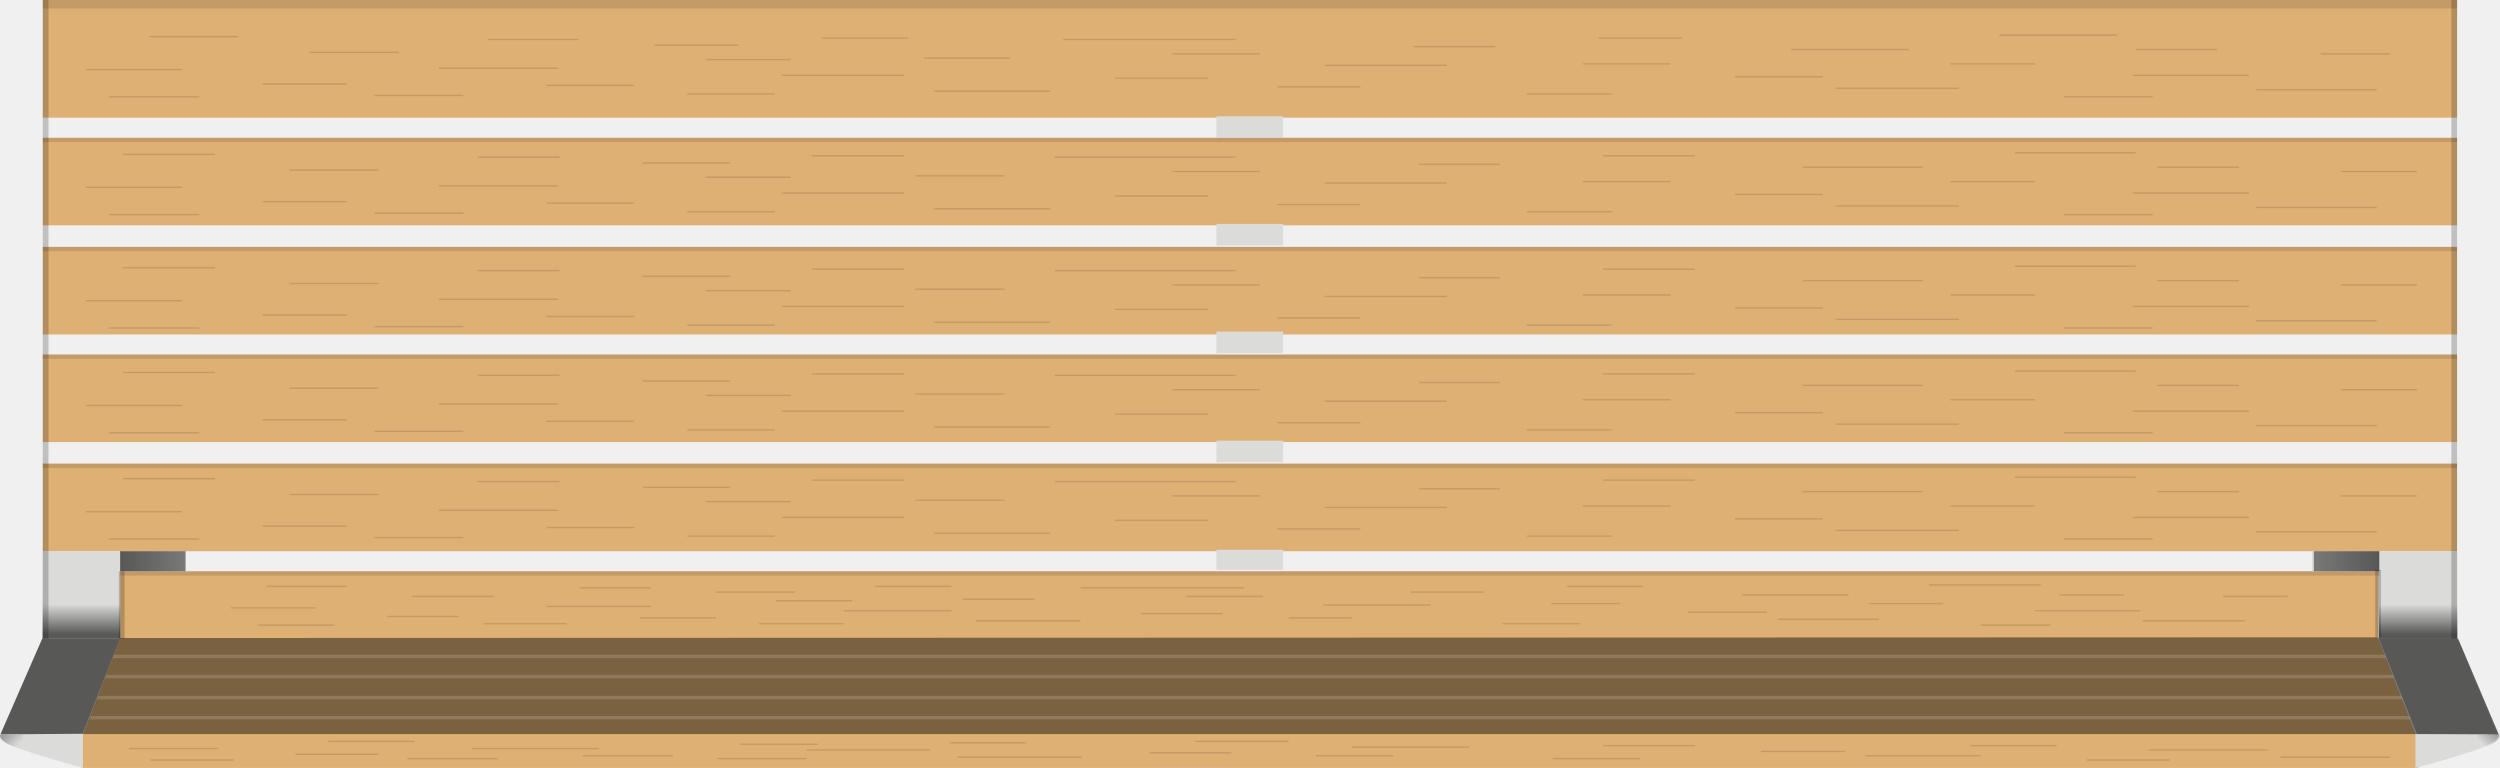
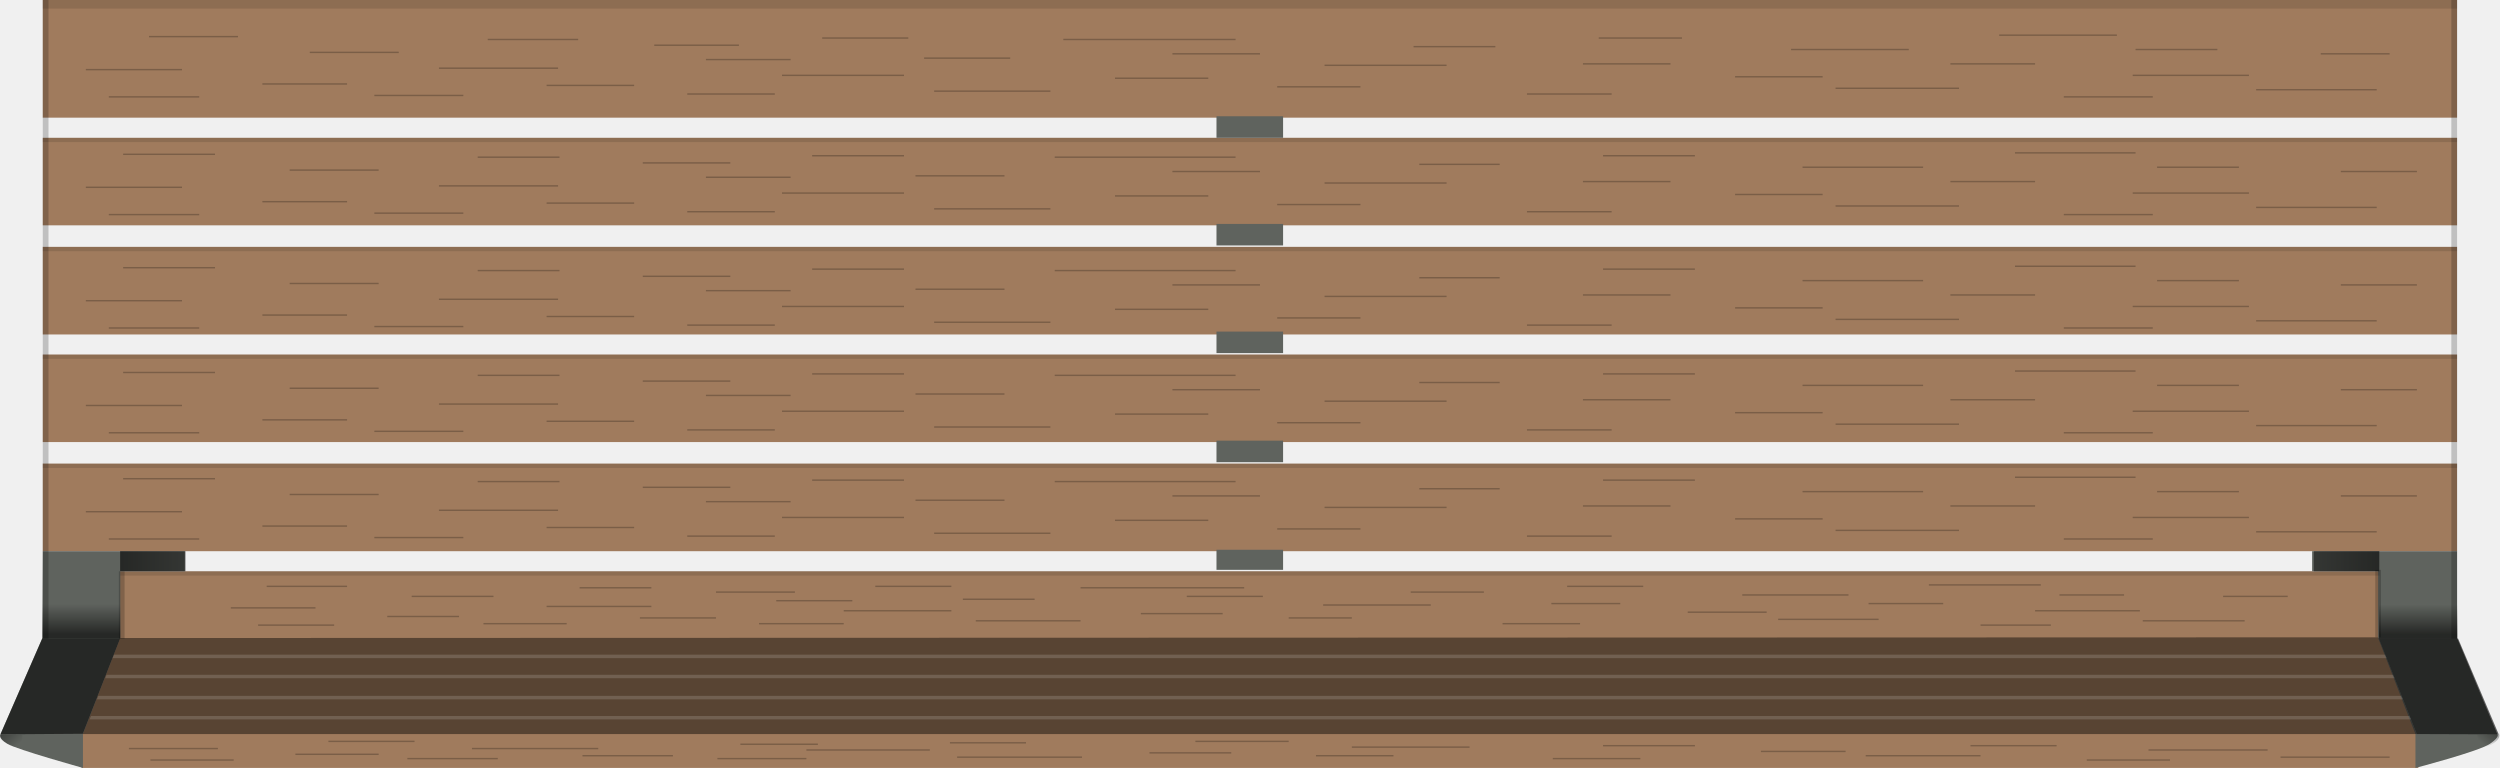
<svg xmlns="http://www.w3.org/2000/svg" xmlns:xlink="http://www.w3.org/1999/xlink" viewBox="0 0 1741.7 535">
  <defs>
-     <style>.a,.g{fill:#fff;}.a{fill-opacity:0;}.b{fill:#deb074;}.c{fill:#dbdbda;}.d{opacity:0.45;}.e{opacity:0.15;}.f,.p,.q{fill:none;}.g{opacity:0.15;}.h{fill:url(#a);}.i{opacity:0.6;}.j{fill:url(#b);}.k{opacity:0.12;}.l{fill:url(#c);}.m{fill:url(#d);}.n{fill:url(#e);}.o{fill:url(#f);}.p,.q{stroke:#000;stroke-miterlimit:10;isolation:isolate;}.p{stroke-width:4px;opacity:0.2;}.q{opacity:0.12;}</style>
+     <style>.a,.g{fill:#fff;}.a{fill-opacity:0;}.b{fill:#A07B5D;}.c{fill:#5F635E;}.d{opacity:0.45;}.e{opacity:0.15;}.f,.p,.q{fill:none;}.g{opacity:0.15;}.h{fill:url(#a);}.i{opacity:0.6;}.j{fill:url(#b);}.k{opacity:0.12;}.l{fill:url(#c);}.m{fill:url(#d);}.n{fill:url(#e);}.o{fill:url(#f);}.p,.q{stroke:#000;stroke-miterlimit:10;isolation:isolate;}.p{stroke-width:4px;opacity:0.2;}.q{opacity:0.24;}</style>
    <linearGradient id="a" x1="3276.5" y1="346.89" x2="3322.1" y2="346.89" gradientTransform="matrix(-1, 0, 0, 1, 3405.83, 44.11)" gradientUnits="userSpaceOnUse">
      <stop offset="0" stop-opacity="0.45" />
      <stop offset="1" stop-opacity="0.6" />
    </linearGradient>
    <linearGradient id="b" x1="1748.2" y1="346.89" x2="1793.8" y2="346.89" gradientTransform="matrix(-1, 0, 0, 1, 3405.83, 44.11)" gradientUnits="userSpaceOnUse">
      <stop offset="0" stop-opacity="0.6" />
      <stop offset="1" stop-opacity="0.45" />
    </linearGradient>
    <linearGradient id="c" x1="3349.05" y1="376.72" x2="3349.05" y2="397.73" gradientTransform="matrix(-1, 0, 0, 1, 3405.83, 44.11)" gradientUnits="userSpaceOnUse">
      <stop offset="0" stop-opacity="0" />
      <stop offset="1" stop-opacity="0.6" />
    </linearGradient>
    <linearGradient id="d" x1="1721.1" y1="376.89" x2="1721.1" y2="397.9" xlink:href="#c" />
    <linearGradient id="e" x1="1677.02" y1="473.7" x2="1667.13" y2="463.63" gradientTransform="matrix(-1, 0, 0, 1, 3405.83, 44.11)" gradientUnits="userSpaceOnUse">
      <stop offset="0" stop-opacity="0" />
      <stop offset="1" stop-opacity="0.35" />
    </linearGradient>
    <linearGradient id="f" x1="2782.33" y1="474.38" x2="2771.9" y2="463.76" gradientTransform="translate(-2769.1 44.1)" xlink:href="#e" />
  </defs>
  <rect class="a" x="1.8" width="1740" height="535" />
  <path class="b" d="M1711.8,82H29.8V0h1682Zm0,302H29.8V323h1682Zm0-76H29.8V247h1682Zm0-75H29.8V172h1682Zm0-76H29.8V96h1682Zm-53.3,241H82.8v45.7l-26,67.7V535h1628V511.4L1659,444Z" />
  <path class="c" d="M29.5,444.5.3,511.6s-1.8,2.6,4.8,6.6S57.8,535,57.8,535V511.4l26-66.9V398h45V384h-99" />
  <path class="c" d="M1711.8,384h-101v14h46v46.5l26,66.9V535s44.4-11.6,51.9-16.8,5.1-6.8,5.1-6.8l-28-66.9" />
  <path class="c" d="M893.9,397H847.5V383h46.4Zm0-75H847.5V307h46.4Zm0-76H847.5V231h46.4Zm0-75H847.5V156h46.4Zm0-75H847.5V81h46.4Z" />
  <g class="d">
    <polygon points="57.7 511.4 83.8 444.5 1657 444 1683.7 511.4 57.7 511.4" />
  </g>
  <g class="e">
    <line class="f" x1="1657.3" y1="444.5" x2="1693.4" y2="518.4" />
  </g>
  <path class="g" d="M62.4,501.2l1-2.4H1678.6l1.4,2.4Zm5.1-14,1-2.4H1672.9l1.3,2.4Zm5.8-14.7.9-2.4H1667.1l1.3,2.4Zm5.1-14,.9-2.4H1661.7l1.2,2.4Z" />
  <rect class="h" x="83.7" y="384" width="45.6" height="14" />
  <g class="i">
    <polygon points="57.7 511.2 0.3 511.6 29.5 444.8 83.7 444.8 57.7 511.2" />
  </g>
  <g class="i">
    <polygon points="1683.7 511.4 1740.8 511.6 1712.5 444.9 1657.3 444.9 1683.7 511.4" />
  </g>
  <rect class="j" x="1612" y="384" width="45.6" height="14" />
  <path class="k" d="M1711.8,6H29.8V0h1682Zm0,320H29.8v-3h1682Zm0-76H29.8v-3h1682Zm0-75H29.8v-3h1682Zm0-76H29.8V96h1682Zm-54,302H83.8v-3h1574Z" />
  <rect class="l" x="29.7" y="420.8" width="54.1" height="24" />
  <rect class="m" x="1657.4" y="421" width="54.6" height="24" />
  <path class="n" d="M1727.6,522.2s15.3-4.8,13.5-10.7l-15.3.3Z" />
  <path class="o" d="M15.4,522.2s-17.5-5-15.1-10.3H15.6Z" />
  <path class="p" d="M31.8,445V0m53,398v47m1625,0V0m-53,444V397" />
  <path class="q" d="M1683.8,345.5h-53m-64,15h-81m-146-18h-84m109,27h-86m209-37h-84m252,38h-84m-840,1h-81m-409-5h-59m-33-33h-64m178,11h-62m307-5h-61m103,10h-59m-102-14h-57m297-1h-64m134,14h-62m240-3h-61m25,17h-65m-454,12h-62m1009-13h-61m-767,6h-61m159,6h-61m-352-17h-67m79,19h-63m1047-2h-59m117-39h-64m301,18h-59m-195,0h-61m397,23h-62m-393-35h-56m571,2h-57m-555,26h-58m-29-33h-126m-105,25h-85m463-7h-85m-534,2h-83m1288,60h-45m-58,10h-73m-130-11h-74m95,17h-70m183-24h-78m220,25h-71m-740,0h-73m-360-3h-50m-28-21h-56m158,7h-57m267-3h-55m95,6h-53m-87-9h-50m259-1h-53m111,9h-50m209-2h-53m25,12h-57m-400,7h-58m894-8h-55m-677,4h-53m142,4h-59m-309-11h-59m72,12h-53m921-1h-54m98-26h-53m262,12h-52m-173,0h-48m348,15h-49m-346-23h-51m497,2h-45m-493,16h-44m-31-21h-114m-90,16h-75m409-4h-75m-468,1h-73m1199,100h-83m-117,4h-80m365,1h-76m-835,0h-87m-403-2h-58m83-9h-60m341,2h-54m199-1h-53m236-1h-65m25,8h-57m-454,4h-63m1002-5h-59m-758,3h-63m156,2h-62m-348-7h-62m73,8h-58m1038-1h-61m351-9h-60m-192,0h-64m395,10h-58m-483-3h-54m-269-4h-86m462-2h-82m-525,1h-88m1355-250h-53m-64,15h-81m-146-18h-84m109,27h-86m209-37h-84m252,38h-84m-840,1h-81m-409-5h-59m-33-33h-64m178,11h-62m307-5h-61m103,10h-59m-102-14h-57m297-1h-64m134,14h-62m240-3h-61m25,17h-65m-454,12h-62m1009-13h-61m-767,6h-61m159,6h-61m-352-17h-67m79,19h-63m1047-2h-59m117-39h-64m301,18h-59m-195,0h-61m397,23h-62m-393-35h-56m571,2h-57m-555,26h-58m-29-33h-126m-105,25h-85m463-7h-85m-534,2h-83m1378-83h-53m-64,15h-81m-146-18h-84m109,27h-86m209-37h-84m252,38h-84m-840,1h-81m-409-5h-59m-33-33h-64m178,11h-62m307-5h-61m103,10h-59m-102-14h-57m297-1h-64m134,14h-62m240-3h-61m25,17h-65m-454,12h-62m1009-13h-61m-767,6h-61m159,6h-61m-352-17h-67m79,19h-63m1047-2h-59m117-39h-64m301,18h-59m-195,0h-61m397,23h-62m-393-35h-56m571,2h-57m-555,26h-58m-29-33h-126m-105,25h-85m463-7h-85m-534,2h-83m1378-89h-53m-64,15h-81m-146-18h-84m109,27h-86m209-37h-84m252,38h-84m-840,1h-81m-409-5h-59m-33-33h-64m178,11h-62m307-5h-61m103,10h-59m-102-14h-57m297-1h-64m134,14h-62m240-3h-61m25,17h-65m-454,12h-62m1009-13h-61m-767,6h-61m159,6h-61m-352-17h-67m79,19h-63m1047-2h-59m117-39h-64m301,18h-59m-195,0h-61m397,23h-62m-393-35h-56m571,2h-57m-555,26h-58m-29-33h-126m-105,25h-85m463-7h-85m-534,2h-83m1359-92h-48m-50,15h-81m-156-18h-82m117,27h-86m196-37h-82m263,38h-84m-840,1h-81m-409-5h-59m-17-33h-62m174,11h-62m299-5h-59m95,10h-59m-89-14h-63m293-1h-60m131,14h-60m234-3h-61m25,17h-65m-454,12h-62m1009-13h-61m-767,6h-61m159,6h-61m-352-17h-67m79,19h-63m1047-2h-59m108-39h-58m304,18h-59m-195,0h-61m397,23h-62m-396-35h-57m560,2h-57m-540,26h-58m-29-33h-120m-111,25h-85m463-7h-85m-534,2h-83" />
</svg>
